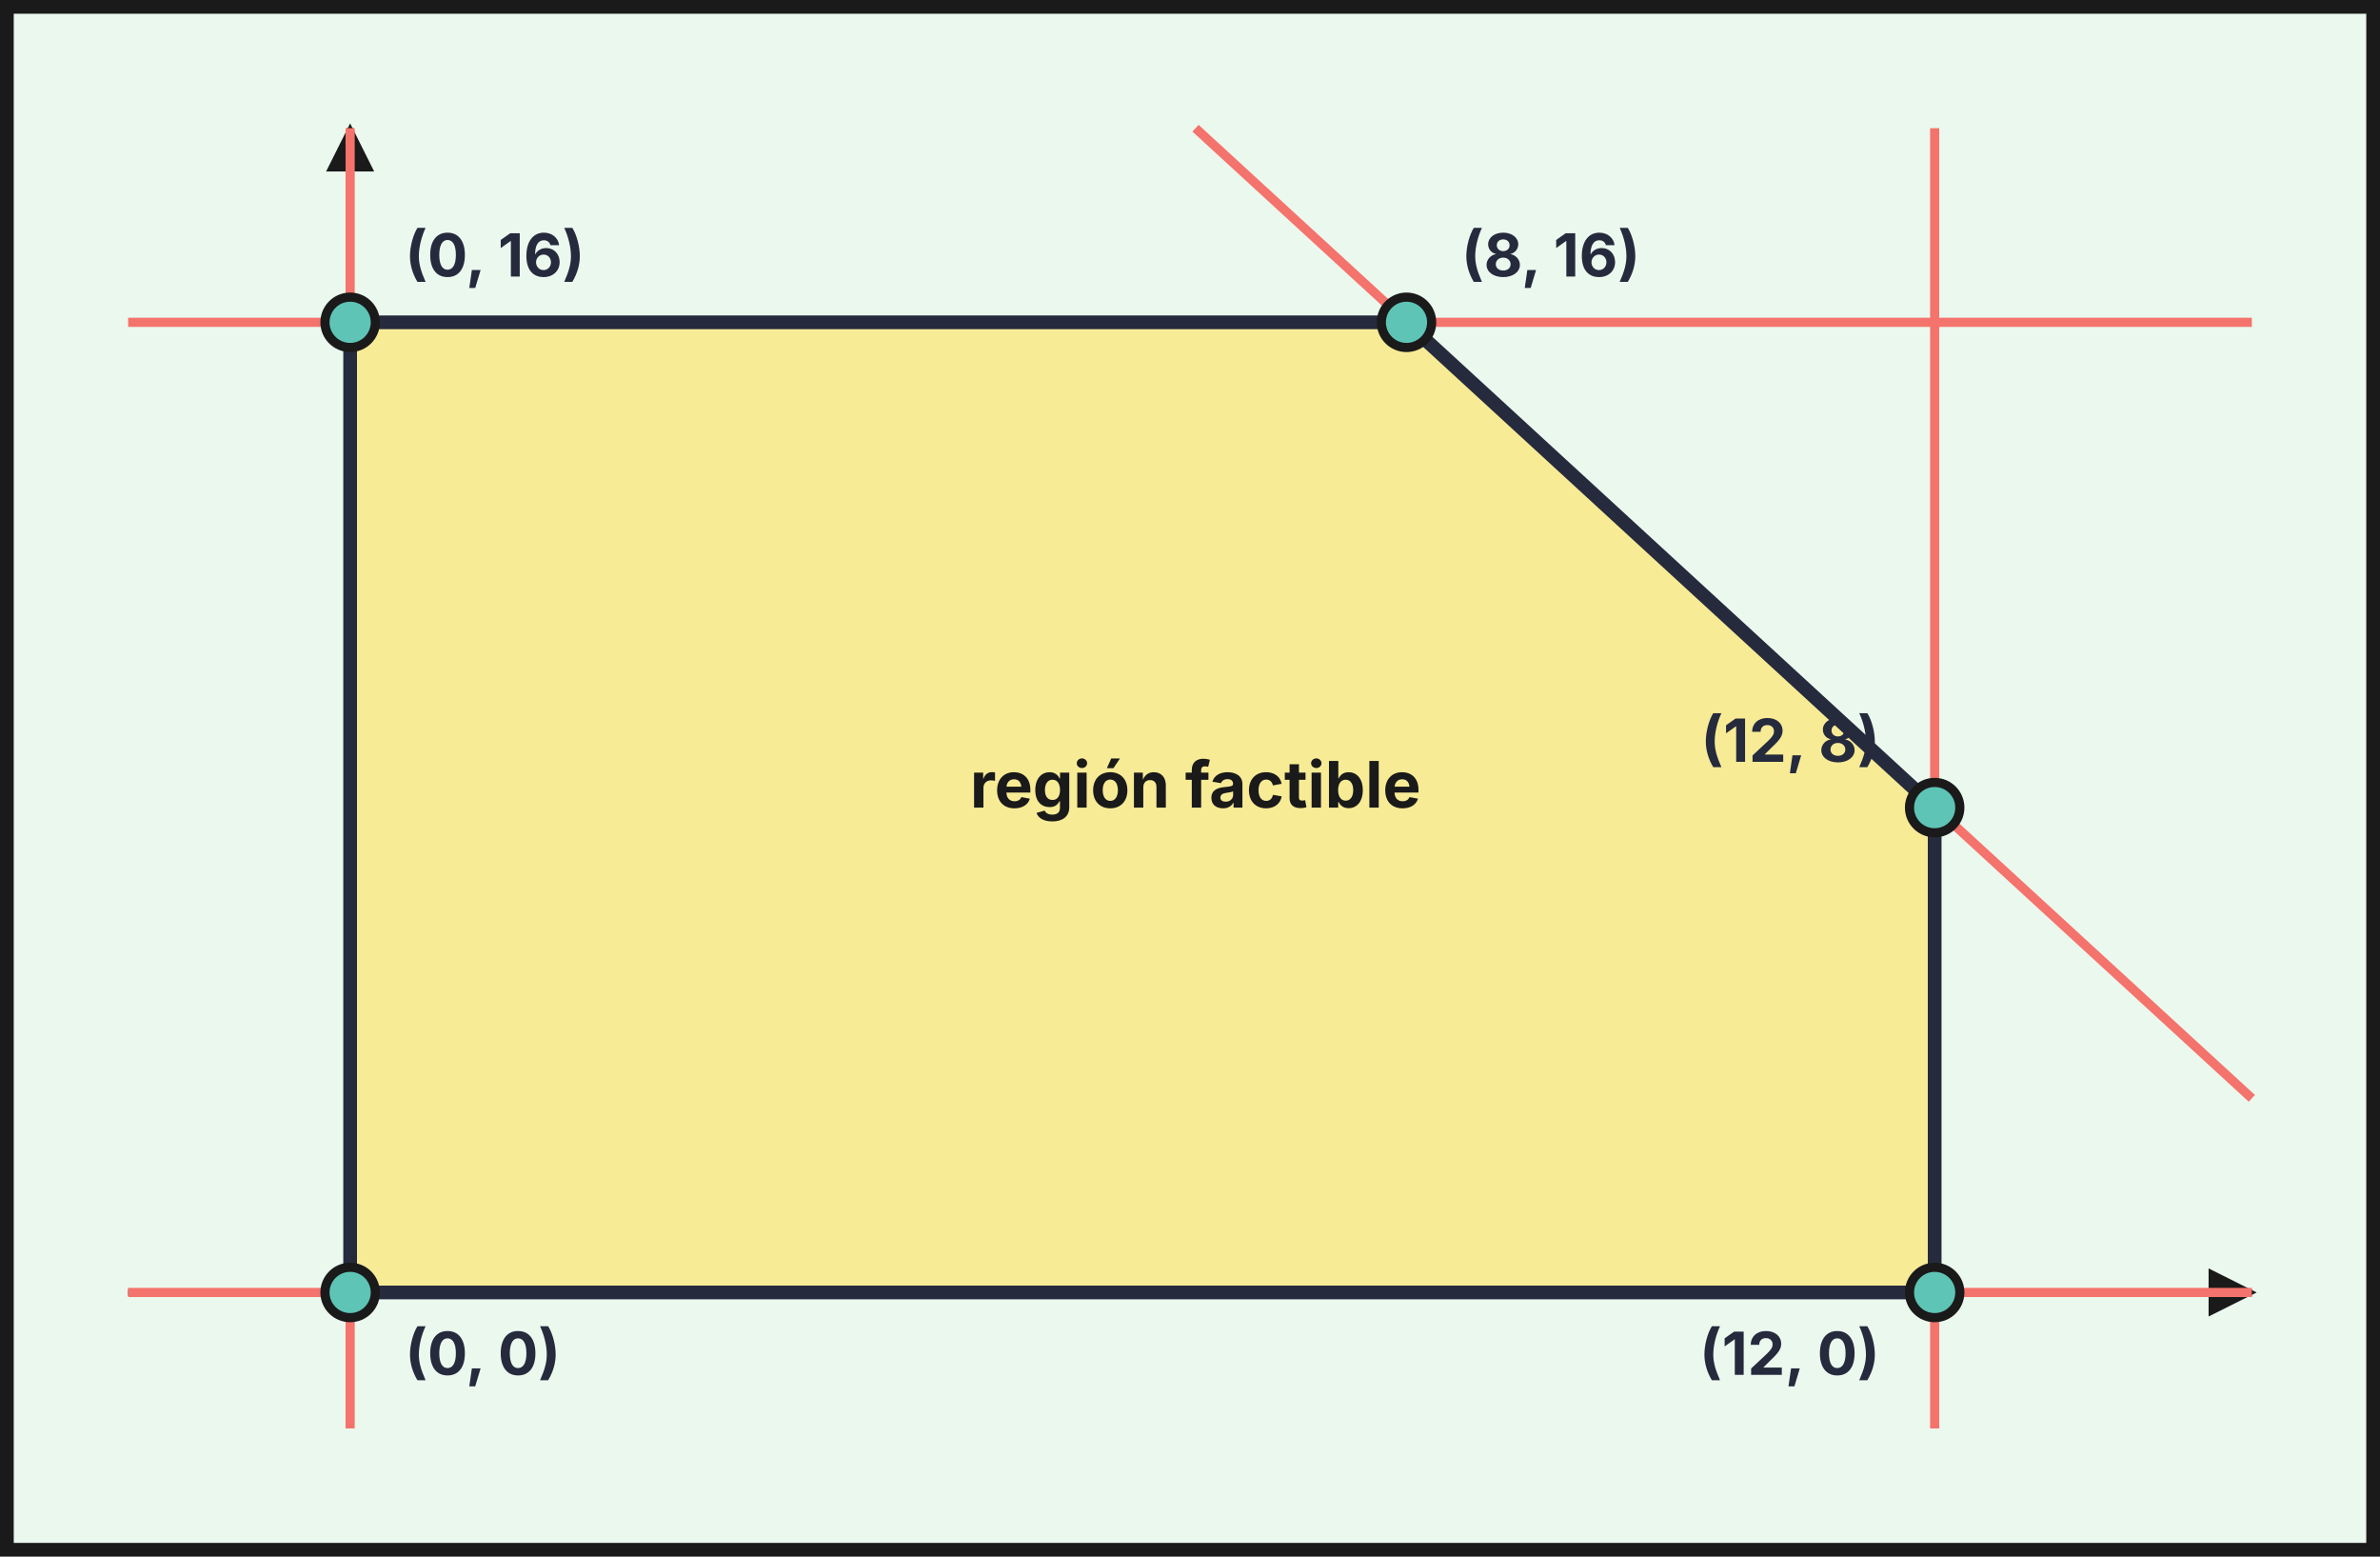
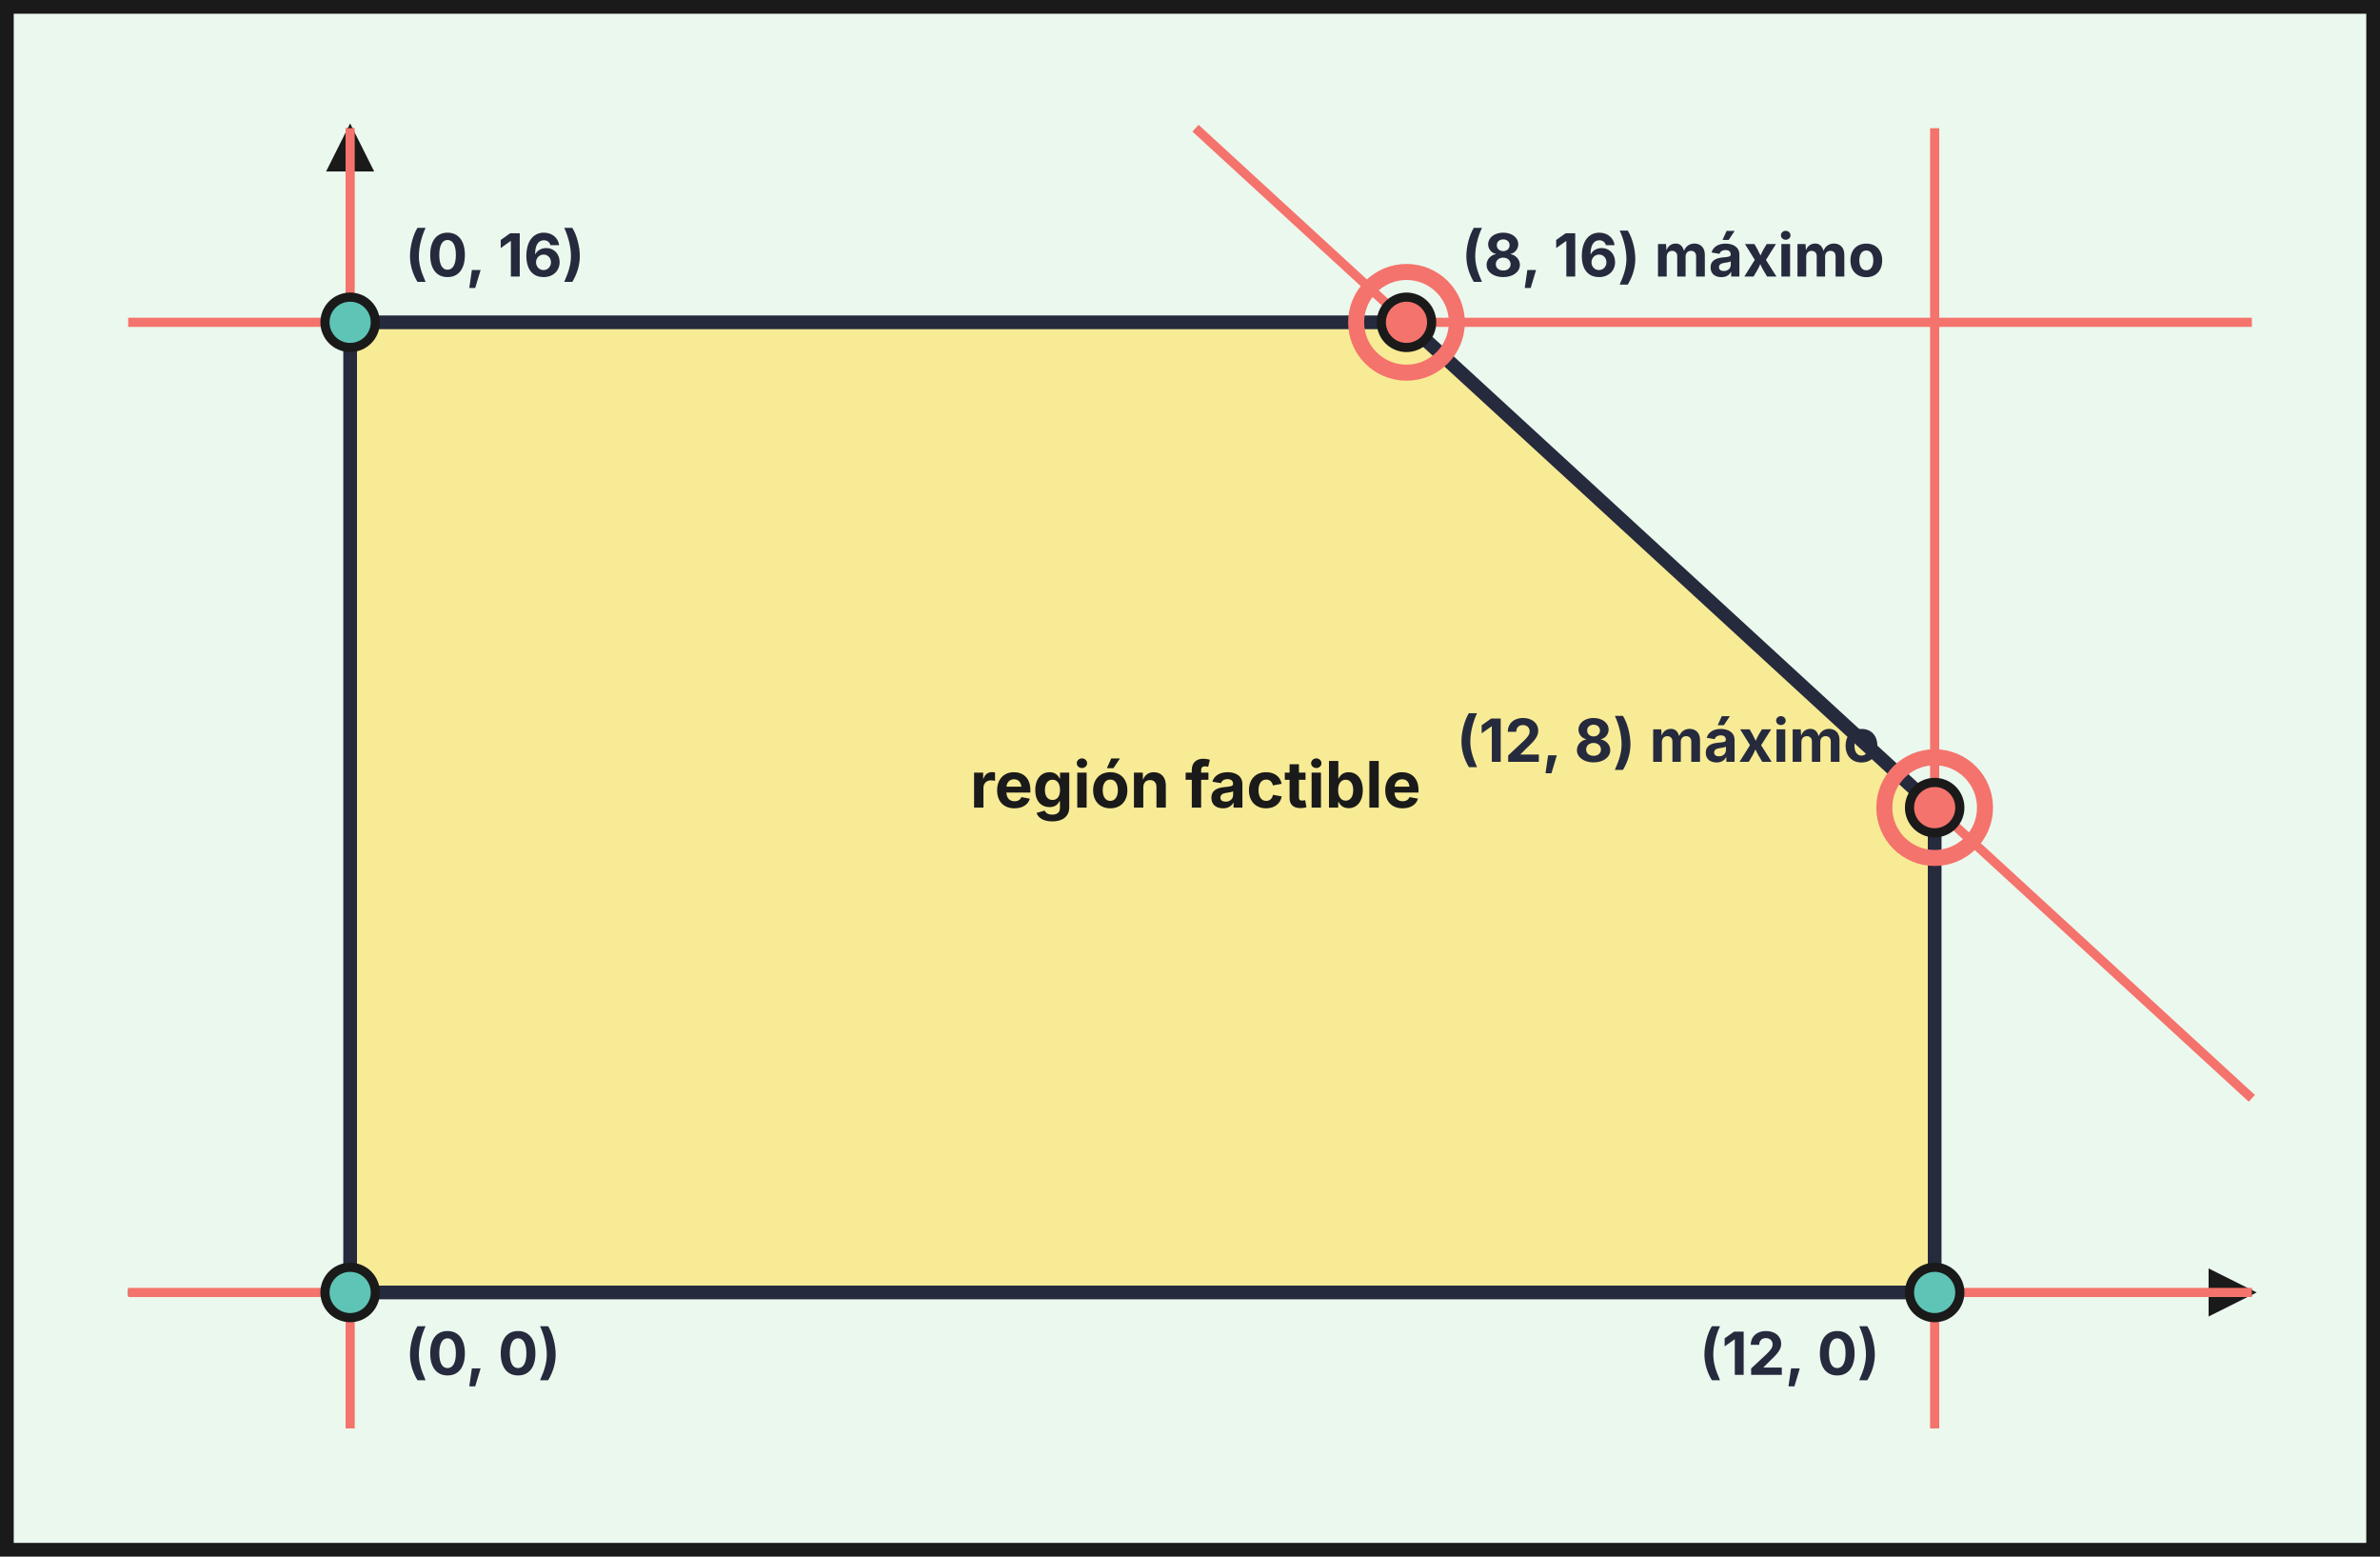
<svg xmlns="http://www.w3.org/2000/svg" viewBox="0 0 520 340" width="520" height="340" font-family="Inter, Helvetica, Arial, sans-serif" role="img">
  <defs>
    <marker id="f" viewBox="0 0 10 10" refX="9" refY="5" markerWidth="7" markerHeight="7" orient="auto">
      <path d="M0,0 L10,5 L0,10 z" fill="#1A1A1A" />
    </marker>
  </defs>
  <rect x="1.5" y="1.5" width="517" height="337" fill="#EBF8EE" stroke="#1A1A1A" stroke-width="3" />
  <path d="M76.5,282.3 L422.7,282.3 L422.7,176.4 L307.3,70.4 L76.5,70.4 Z" fill="#FCE678" fill-opacity="0.75" stroke="none" />
  <line x1="28.0" y1="282.3" x2="492.0" y2="282.3" stroke="#1A1A1A" stroke-width="1.5" marker-end="url(#f)" />
  <line x1="76.5" y1="312.0" x2="76.5" y2="28.0" stroke="#1A1A1A" stroke-width="1.5" marker-end="url(#f)" />
  <line x1="492.0" y1="239.9" x2="261.2" y2="28.0" stroke="#F4736C" stroke-width="2" stroke-dasharray="0" />
  <line x1="422.7" y1="312.0" x2="422.7" y2="28.0" stroke="#F4736C" stroke-width="2" stroke-dasharray="0" />
  <line x1="28.0" y1="70.4" x2="492.0" y2="70.4" stroke="#F4736C" stroke-width="2" stroke-dasharray="0" />
  <line x1="76.5" y1="312.0" x2="76.5" y2="28.0" stroke="#F4736C" stroke-width="2" stroke-dasharray="0" />
  <line x1="28.0" y1="282.3" x2="492.0" y2="282.3" stroke="#F4736C" stroke-width="2" stroke-dasharray="0" />
  <path d="M76.5,282.3 L422.7,282.3 L422.7,176.4 L307.3,70.4 L76.5,70.4 Z" fill="none" stroke="#262A3D" stroke-width="3" />
  <circle cx="76.5" cy="282.3" r="5.5" fill="#5EC4B6" stroke="#1A1A1A" stroke-width="2" />
  <text x="88.5" y="300.3" text-anchor="start" font-size="13" fill="#262A3D" font-weight="700">(0, 0)</text>
  <circle cx="422.7" cy="282.3" r="5.5" fill="#5EC4B6" stroke="#1A1A1A" stroke-width="2" />
  <text x="410.7" y="300.3" text-anchor="end" font-size="13" fill="#262A3D" font-weight="700">(12, 0)</text>
-   <circle cx="422.7" cy="176.4" r="5.5" fill="#5EC4B6" stroke="#1A1A1A" stroke-width="2" />
-   <text x="410.7" y="166.4" text-anchor="end" font-size="13" fill="#262A3D" font-weight="700">(12, 8)</text>
-   <circle cx="307.3" cy="70.4" r="5.5" fill="#5EC4B6" stroke="#1A1A1A" stroke-width="2" />
-   <text x="319.3" y="60.4" text-anchor="start" font-size="13" fill="#262A3D" font-weight="700">(8, 16)</text>
+   <circle cx="422.7" cy="176.4" r="11" fill="none" stroke="#F4736C" stroke-width="3.5" />
+   <circle cx="422.7" cy="176.4" r="5.5" fill="#F4736C" stroke="#1A1A1A" stroke-width="2" />
+   <text x="410.7" y="166.4" text-anchor="end" font-size="13" fill="#262A3D" font-weight="700">(12, 8) máximo</text>
+   <circle cx="307.3" cy="70.4" r="11" fill="none" stroke="#F4736C" stroke-width="3.5" />
+   <circle cx="307.3" cy="70.4" r="5.5" fill="#F4736C" stroke="#1A1A1A" stroke-width="2" />
+   <text x="319.3" y="60.4" text-anchor="start" font-size="13" fill="#262A3D" font-weight="700">(8, 16) máximo</text>
  <circle cx="76.5" cy="70.4" r="5.5" fill="#5EC4B6" stroke="#1A1A1A" stroke-width="2" />
  <text x="88.5" y="60.4" text-anchor="start" font-size="13" fill="#262A3D" font-weight="700">(0, 16)</text>
  <text x="261.2" y="176.4" text-anchor="middle" font-size="14" fill="#1A1A1A" font-weight="700">región factible</text>
</svg>
